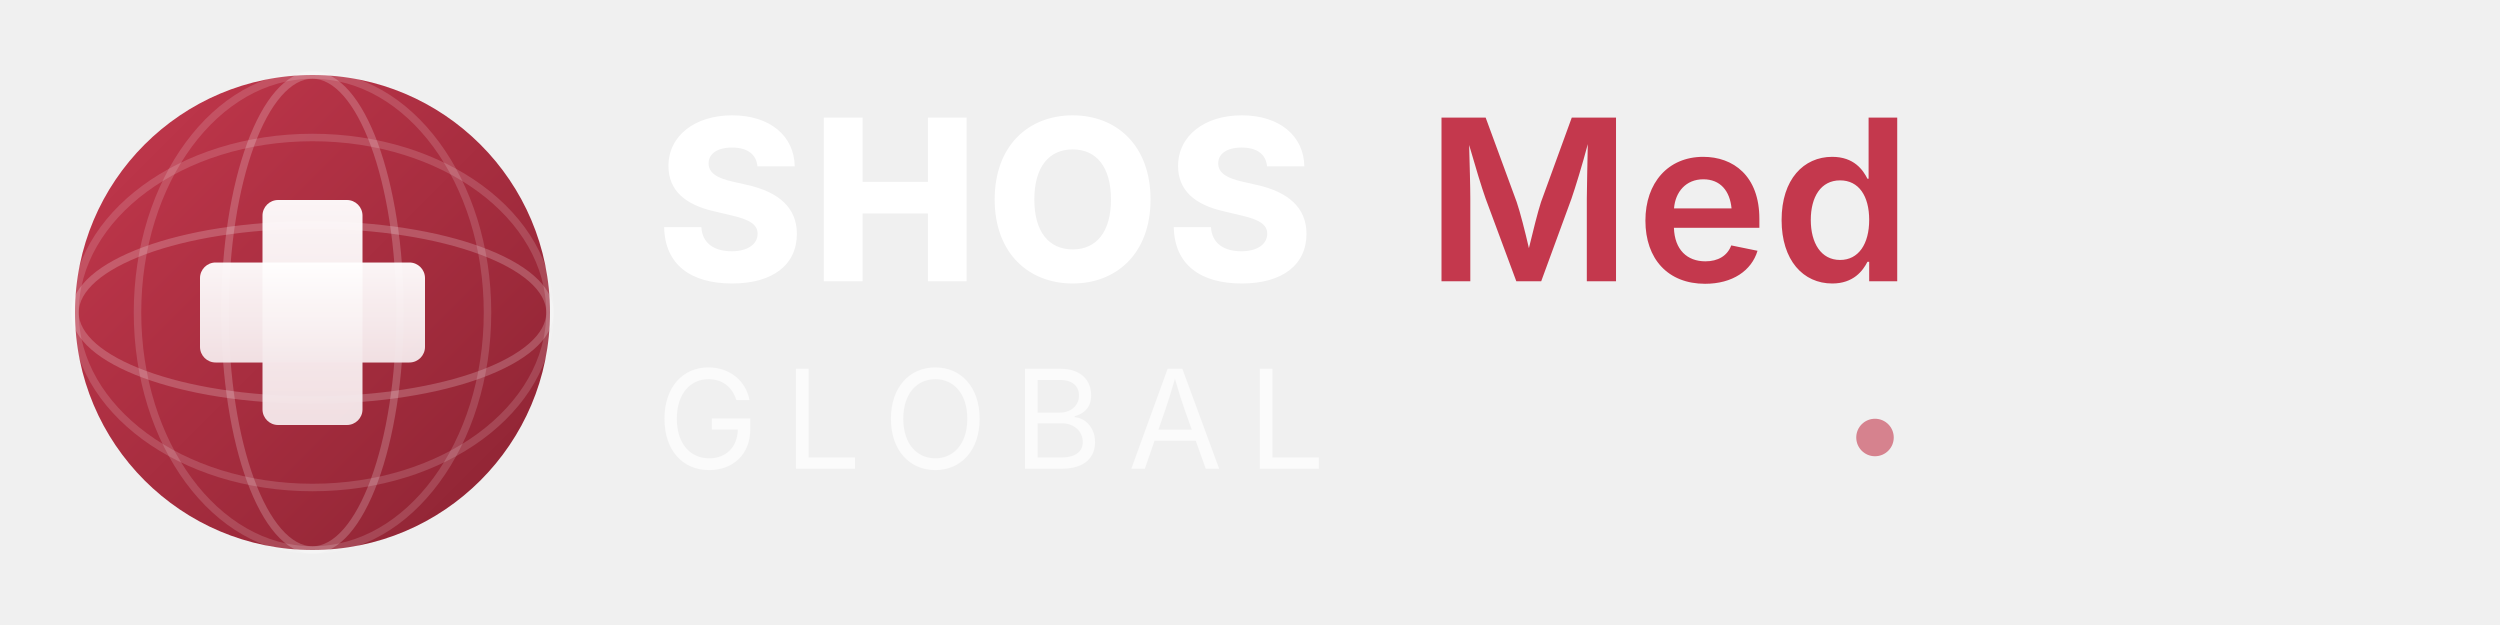
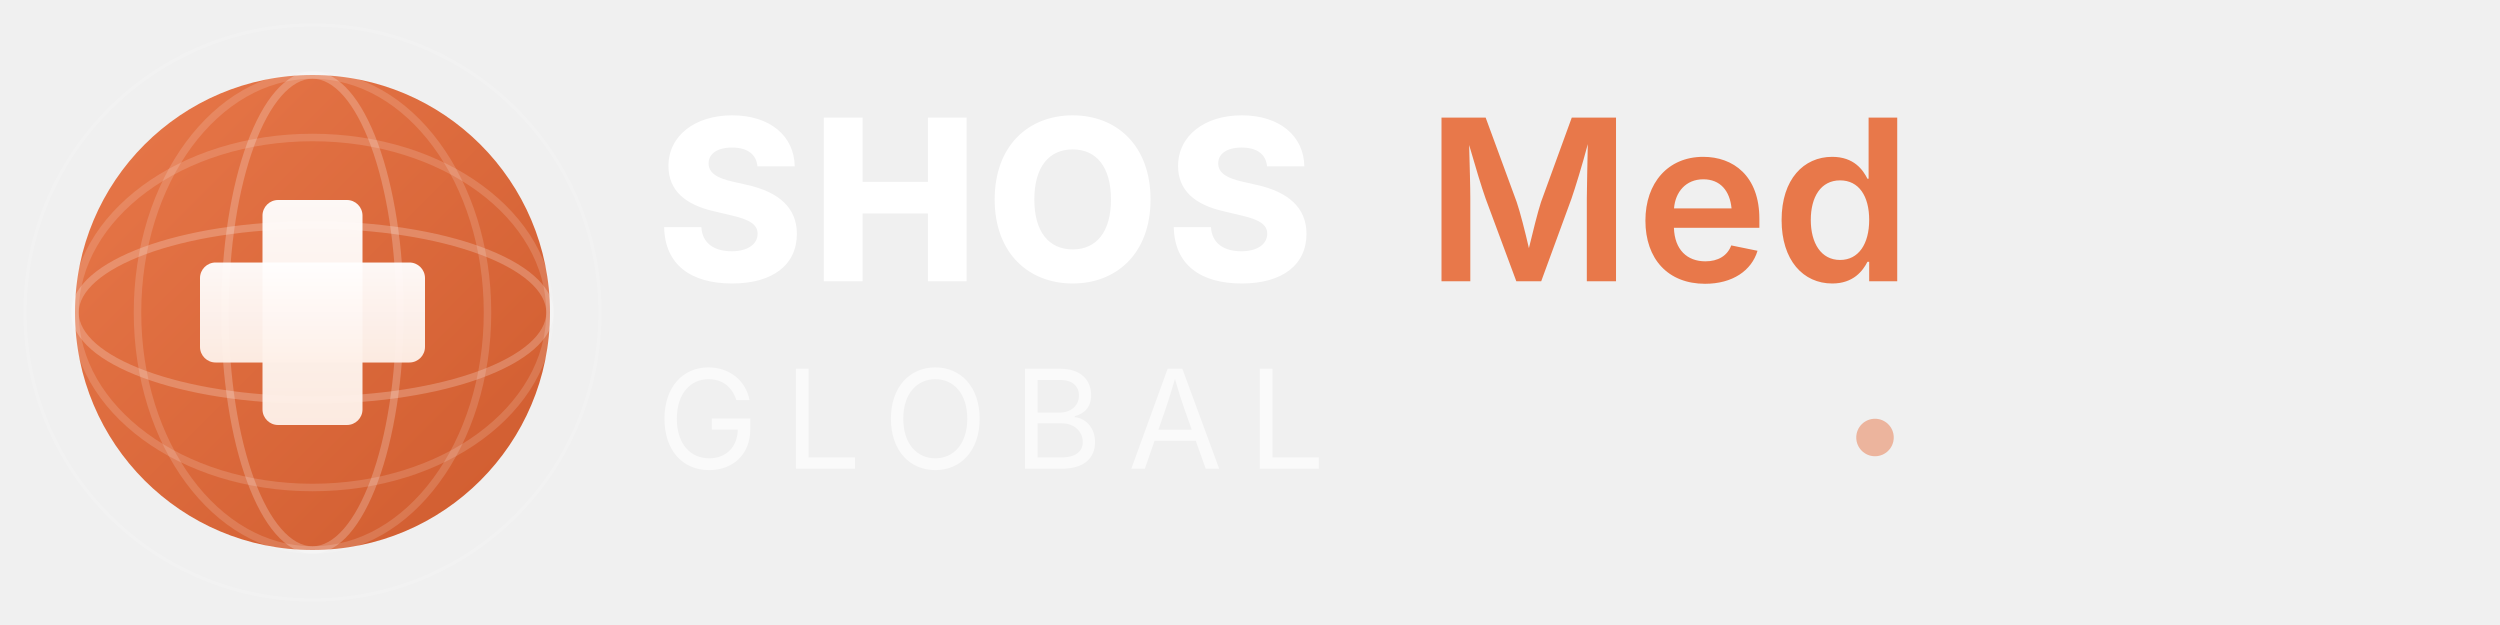
<svg xmlns="http://www.w3.org/2000/svg" viewBox="0 0 400 100">
  <defs>
    <linearGradient id="globeGradW" x1="0%" y1="0%" x2="100%" y2="100%">
-       <stop offset="0%" style="stop-color:#C4384D;stop-opacity:1" />
-       <stop offset="100%" style="stop-color:#8B2332;stop-opacity:1" />
+       <stop offset="0%" style="stop-color:#E8784A;stop-opacity:1" />
+       <stop offset="100%" style="stop-color:#CF5B2E;stop-opacity:1" />
    </linearGradient>
    <linearGradient id="crossGradW" x1="0%" y1="0%" x2="0%" y2="100%">
      <stop offset="0%" style="stop-color:#ffffff;stop-opacity:1" />
-       <stop offset="100%" style="stop-color:#f5e8ea;stop-opacity:1" />
+       <stop offset="100%" style="stop-color:#fef0e8;stop-opacity:1" />
    </linearGradient>
  </defs>
+   <circle cx="50" cy="50" r="46" fill="none" stroke="rgba(255,255,255,0.15)" stroke-width="0.5" />
  <circle cx="50" cy="50" r="38" fill="url(#globeGradW)" />
-   <ellipse cx="50" cy="50" rx="38" ry="14" fill="none" stroke="rgba(255,255,255,0.2)" stroke-width="1.2" />
+   <ellipse cx="50" cy="50" rx="38" ry="14" fill="none" stroke="rgba(255,255,255,0.22)" stroke-width="1.2" />
  <ellipse cx="50" cy="50" rx="38" ry="28" fill="none" stroke="rgba(255,255,255,0.15)" stroke-width="1.2" />
-   <ellipse cx="50" cy="50" rx="14" ry="38" fill="none" stroke="rgba(255,255,255,0.2)" stroke-width="1.2" />
+   <ellipse cx="50" cy="50" rx="14" ry="38" fill="none" stroke="rgba(255,255,255,0.22)" stroke-width="1.2" />
  <ellipse cx="50" cy="50" rx="28" ry="38" fill="none" stroke="rgba(255,255,255,0.15)" stroke-width="1.2" />
  <rect x="42" y="32" width="16" height="36" rx="2.5" fill="url(#crossGradW)" opacity="0.95" />
  <rect x="32" y="42" width="36" height="16" rx="2.5" fill="url(#crossGradW)" opacity="0.95" />
  <text x="105" y="45" font-family="'Inter', 'Segoe UI', Helvetica, Arial, sans-serif" font-weight="800" font-size="36" fill="#FFFFFF" letter-spacing="1">SHOS</text>
-   <text x="228" y="45" font-family="'Inter', 'Segoe UI', Helvetica, Arial, sans-serif" font-weight="600" font-size="36" fill="#C4384D" letter-spacing="0.5">Med</text>
-   <text x="105" y="75" font-family="'Inter', 'Segoe UI', Helvetica, Arial, sans-serif" font-weight="400" font-size="22" fill="rgba(255,255,255,0.7)" letter-spacing="4">GLOBAL</text>
-   <circle cx="300" cy="70" r="3" fill="#C4384D" opacity="0.6" />
+   <text x="228" y="45" font-family="'Inter', 'Segoe UI', Helvetica, Arial, sans-serif" font-weight="600" font-size="36" fill="#E8784A" letter-spacing="0.5">Med</text>
+   <text x="105" y="75" font-family="'Inter', 'Segoe UI', Helvetica, Arial, sans-serif" font-weight="400" font-size="22" fill="rgba(255,255,255,0.65)" letter-spacing="4">GLOBAL</text>
+   <circle cx="300" cy="70" r="3" fill="#E8784A" opacity="0.5" />
</svg>
